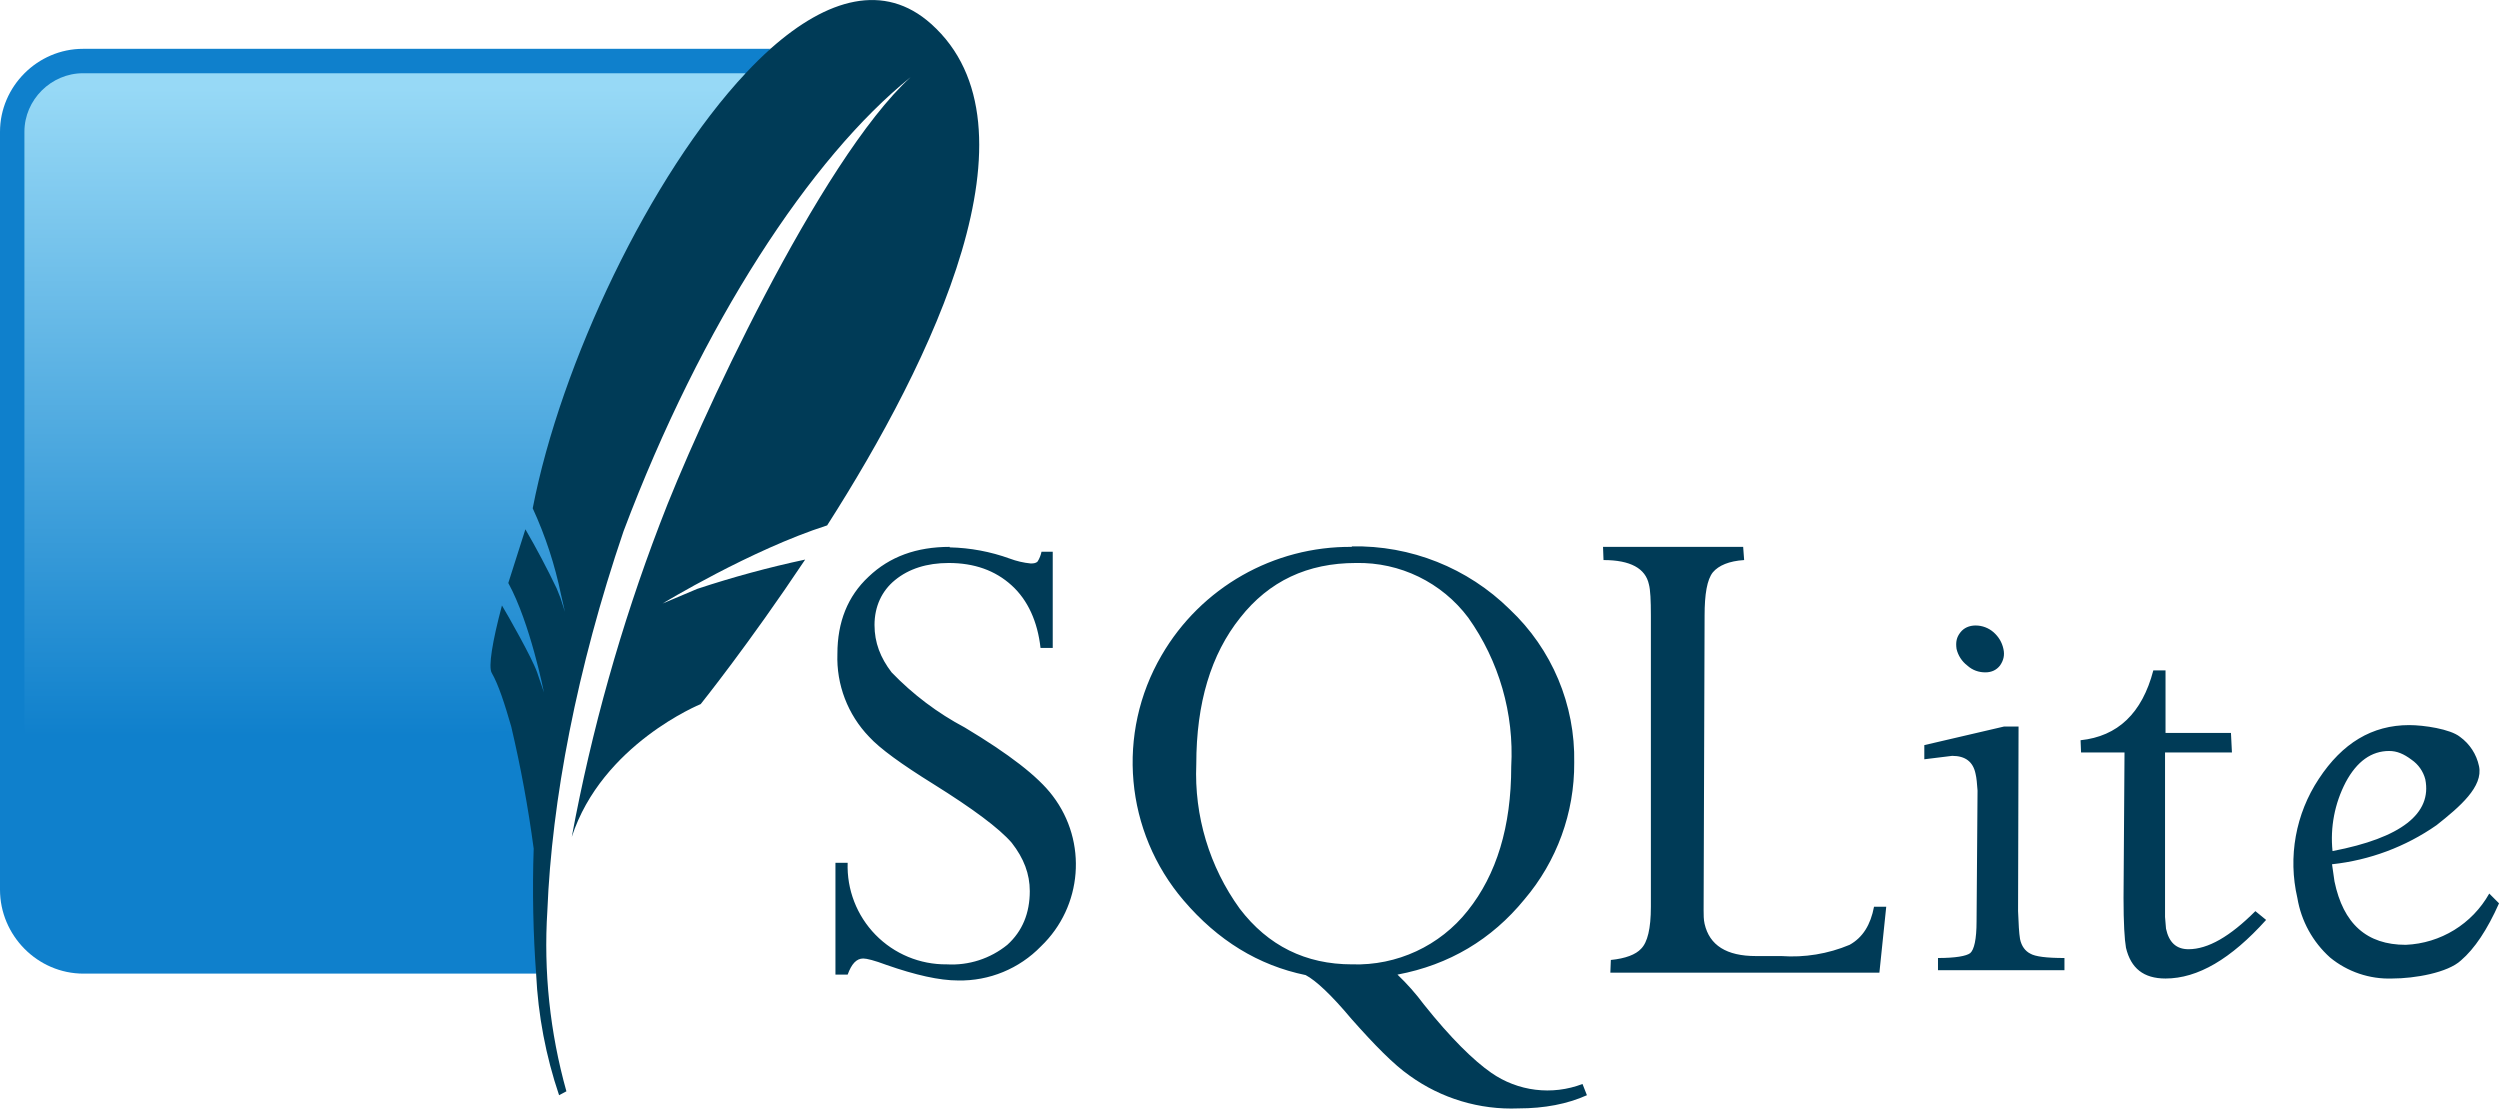
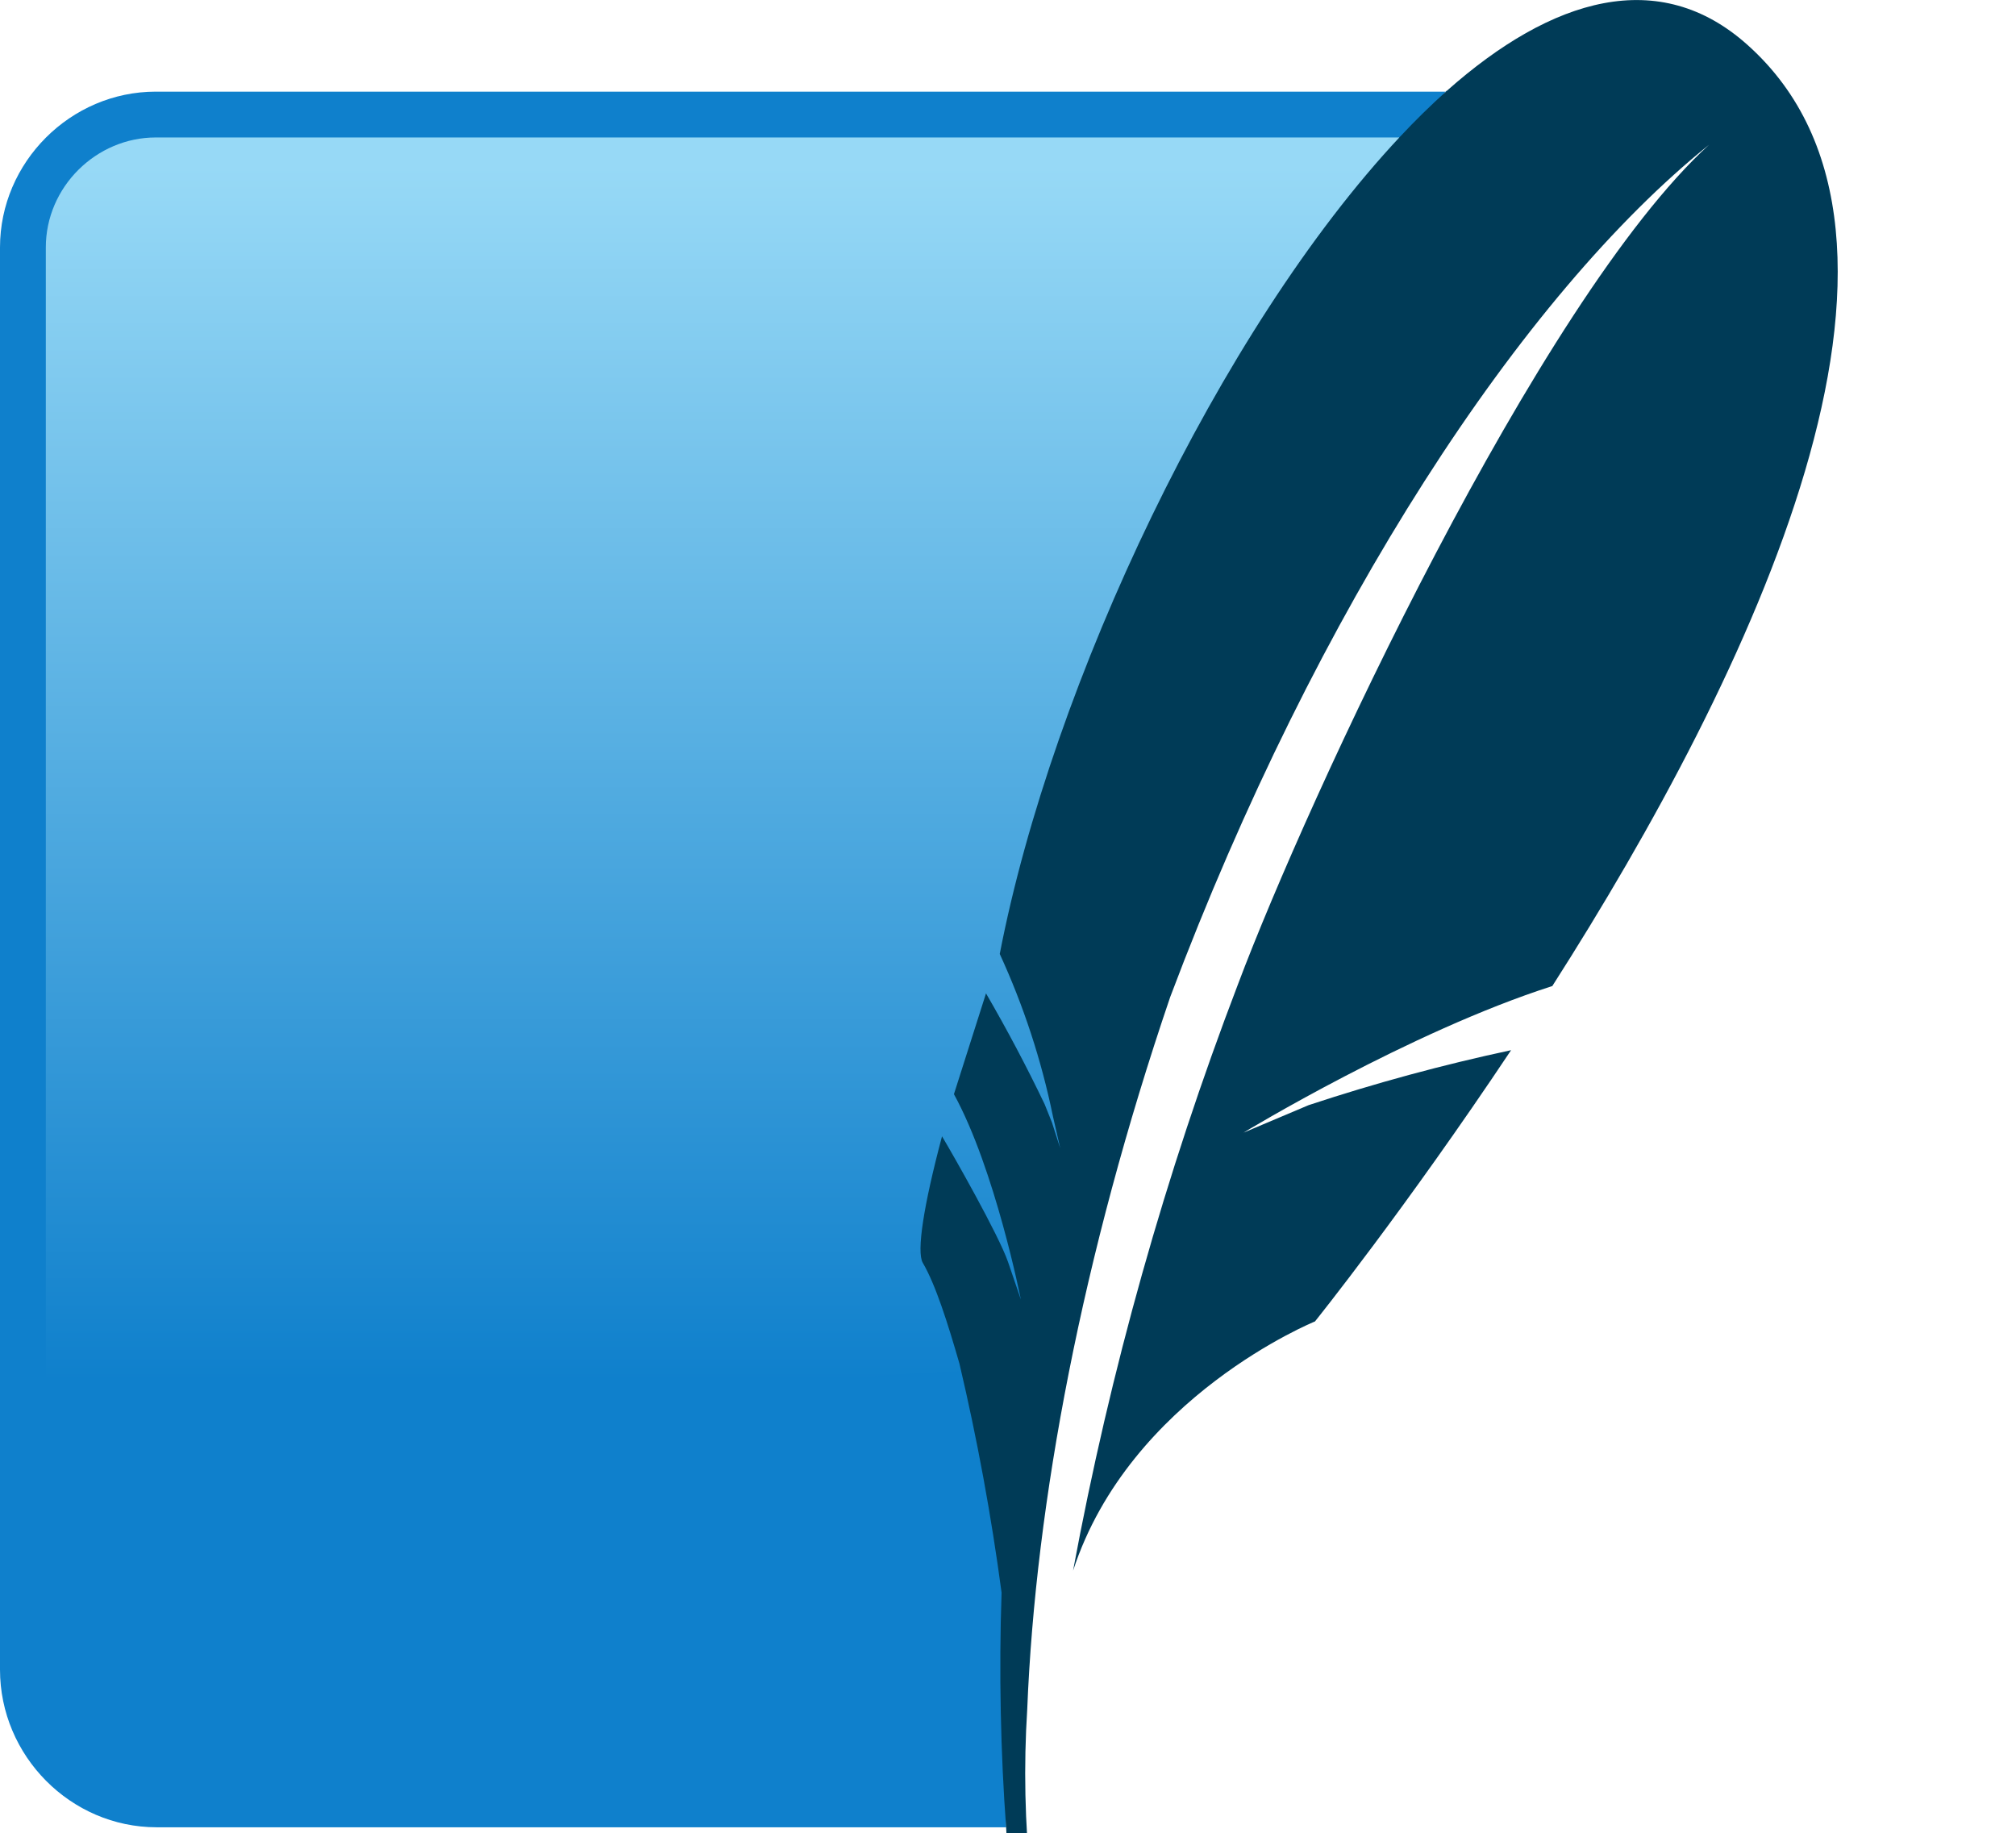
- <svg xmlns="http://www.w3.org/2000/svg" preserveAspectRatio="xMidYMid" viewBox="0 0 512 228">
+ <svg xmlns="http://www.w3.org/2000/svg" preserveAspectRatio="xMidYMid" viewBox="0 0 220 200">
  <defs>
    <linearGradient x1="57.7%" y1="2%" x2="57.7%" y2="94.4%" id="a">
      <stop stop-color="#97D9F6" offset="0%" />
      <stop stop-color="#0F80CC" offset="92%" />
      <stop stop-color="#0F80CC" offset="100%" />
    </linearGradient>
  </defs>
-   <path d="M194.5 112c-6.8 0-12.3 2-16.6 6.1-4.3 4-6.4 9.3-6.4 15.8a23.3 23.3 0 0 0 6.5 17c2.2 2.4 6.6 5.6 13.2 9.7 8 5 13.4 9 16 12 2.5 3.2 3.7 6.4 3.7 9.9 0 4.5-1.5 8.2-4.6 11a18 18 0 0 1-12.4 4 20.1 20.1 0 0 1-20.3-20.8h-2.5v22.9h2.5c.8-2.2 1.8-3.3 3.2-3.3.7 0 2.3.4 4.7 1.3 6 2.1 10.9 3.2 14.7 3.2a23 23 0 0 0 17-7 23.2 23.2 0 0 0 2.4-30.8c-3-4-9-8.6-18-14a59.5 59.5 0 0 1-15-11.3c-2.3-3-3.5-6.1-3.5-9.7 0-3.8 1.5-7 4.2-9.2 2.8-2.3 6.5-3.5 11-3.5 5.2 0 9.5 1.5 12.9 4.6 3.3 3 5.3 7.4 5.9 12.8h2.5V113h-2.3a6 6 0 0 1-.8 2c-.3.3-.7.4-1.4.4a17 17 0 0 1-4.3-1 38.6 38.6 0 0 0-12.3-2.3Zm82.4 0a44.6 44.6 0 0 0-39 22.2 43.5 43.5 0 0 0 4.5 50.2c7 8.2 15.3 13.3 25 15.3 2.1 1.1 5.3 4.1 9.4 9 4.7 5.3 8.6 9.3 11.9 11.6A35.6 35.6 0 0 0 311 227c5.3 0 10-.9 14-2.7l-.9-2.3a20.1 20.1 0 0 1-18.7-2.3c-3.6-2.5-8.3-7.1-13.8-14a47.6 47.6 0 0 0-5.4-6.1c10.6-2 19.3-7.2 26-15.4a42.8 42.8 0 0 0 10.2-28 42 42 0 0 0-13.2-31.4 44.8 44.8 0 0 0-32.4-12.9Zm51.4 0 .1 2.7c5.5 0 8.6 1.7 9.3 5 .3 1.1.4 3.3.4 6.4v59.6c0 4.5-.7 7.3-2 8.6-1.1 1.2-3.2 2-6.2 2.3l-.1 2.6h55.1l1.4-13.5h-2.5c-.7 3.7-2.3 6.3-5 7.8a30.5 30.5 0 0 1-14 2.3h-5.2c-6 0-9.5-2.2-10.5-6.6-.2-.9-.2-1.8-.2-2.8l.2-60.3c0-4.4.5-7.4 1.7-8.9 1.2-1.4 3.3-2.3 6.4-2.5l-.2-2.7h-28.7Zm-50.6 3.3a28 28 0 0 1 23 11.2 48 48 0 0 1 8.8 30.5c0 12.3-3 22.1-8.9 29.5a29 29 0 0 1-23.7 11c-9.5 0-17.2-3.8-23-11.4a47.1 47.1 0 0 1-8.9-29.6c0-12.5 3-22.5 9-30 5.9-7.5 13.8-11.2 23.7-11.2Zm126.9 12.8c-1.3 0-2.4.5-3.1 1.4-.8 1-1 2-.8 3.4a6 6 0 0 0 2.2 3.4c1.1 1 2.4 1.4 3.7 1.4 1.3 0 2.3-.5 3-1.4.7-1 1-2.1.7-3.4-.3-1.4-1-2.5-2-3.4a5.6 5.6 0 0 0-3.7-1.4Zm36.4 9.2c-2.3 8.8-7.3 13.5-14.9 14.3l.1 2.5h8.9l-.2 29.8c0 5.1.2 8.5.5 10.2 1 4.2 3.6 6.3 8.1 6.3 6.6 0 13.4-4 20.6-12l-2.2-1.8c-5.2 5.2-9.7 7.8-13.7 7.8-2.5 0-4-1.4-4.6-4.2l-.2-2.4v-33.7h13.7l-.2-4h-13.4v-12.8H441Zm52.4 11.2c-7.6 0-13.7 3.7-18.5 11a31.3 31.3 0 0 0-4.4 24.4 21 21 0 0 0 6.7 12.2 19 19 0 0 0 12.7 4.3c4.7 0 11.4-1.2 14.1-3.7 2.8-2.4 5.4-6.3 7.8-11.7l-2-2a20.6 20.6 0 0 1-17.1 10.5c-8 0-12.8-4.3-14.6-13l-.5-3.5a46 46 0 0 0 21.4-8c4.8-3.8 9.6-7.9 8.7-12.1a9.9 9.9 0 0 0-3.9-6c-2-1.6-7.4-2.4-10.4-2.4Zm-83 .3-16.3 3.8v2.9l5.7-.7c2.7 0 4.3 1.2 4.8 3.7.2.8.3 2 .4 3.4l-.2 26.8c0 3.7-.5 5.8-1.3 6.5-.8.6-3 1-6.6 1v2.5h25.9v-2.5c-3.7 0-6-.3-7-.9-1-.5-1.8-1.5-2.1-3-.2-1.2-.3-3.1-.4-5.7l.1-37.8h-3Zm78.9 5c1.6 0 3 .6 4.6 1.8a7 7 0 0 1 2.8 4c1.4 7-4.9 12-19 14.7a25 25 0 0 1 2.7-14.1c2.3-4.3 5.3-6.4 8.9-6.4Z" fill="#003B57" />
  <path d="M157.9 10H17C7.7 10 0 17.7 0 27v155.2c0 9.4 7.7 17.2 17.1 17.2h92.7c-1-46.2 14.7-135.7 48-189.5Z" fill="#0F80CC" />
  <path d="M152.8 15H17C10.5 15 5 20.4 5 27V171c30.7-11.8 76.8-22 108.7-21.5a989.7 989.7 0 0 1 39-134.5Z" fill="url(#a)" />
  <path d="M190.7 4.9c-9.6-8.6-21.3-5.2-32.8 5a81.4 81.4 0 0 0-5.1 5c-19.7 21-38 59.7-43.7 89.2a81.5 81.5 0 0 1 5.8 17.7l.8 3.5-.9-2.8a173.8 173.8 0 0 0-.8-2 172 172 0 0 0-6.4-12.1l-3.5 11c4.5 8.2 7.3 22.4 7.3 22.4l-1.4-4.1c-1-2.9-6-11.7-7.2-13.7-2 7.5-2.8 12.6-2.1 13.8 1.4 2.4 2.7 6.5 4 11a257.6 257.6 0 0 1 4.6 25c-.3 8.6-.1 17.6.5 25.7a91 91 0 0 0 4.7 24.8l1.5-.8a111 111 0 0 1-3.9-37c.9-22.5 6-49.5 15.6-77.7 16-42.5 38.4-76.6 58.8-93-18.6 17-43.8 71.4-51.4 91.6a365.7 365.7 0 0 0-18 64c6.2-19 26.4-27.2 26.4-27.2s9.8-12.2 21.4-29.6a210 210 0 0 0-22.1 6l-7.1 3s18.1-11 33.7-16C191 73.8 214.2 25.9 190.7 4.9" fill="#003B57" />
</svg>
